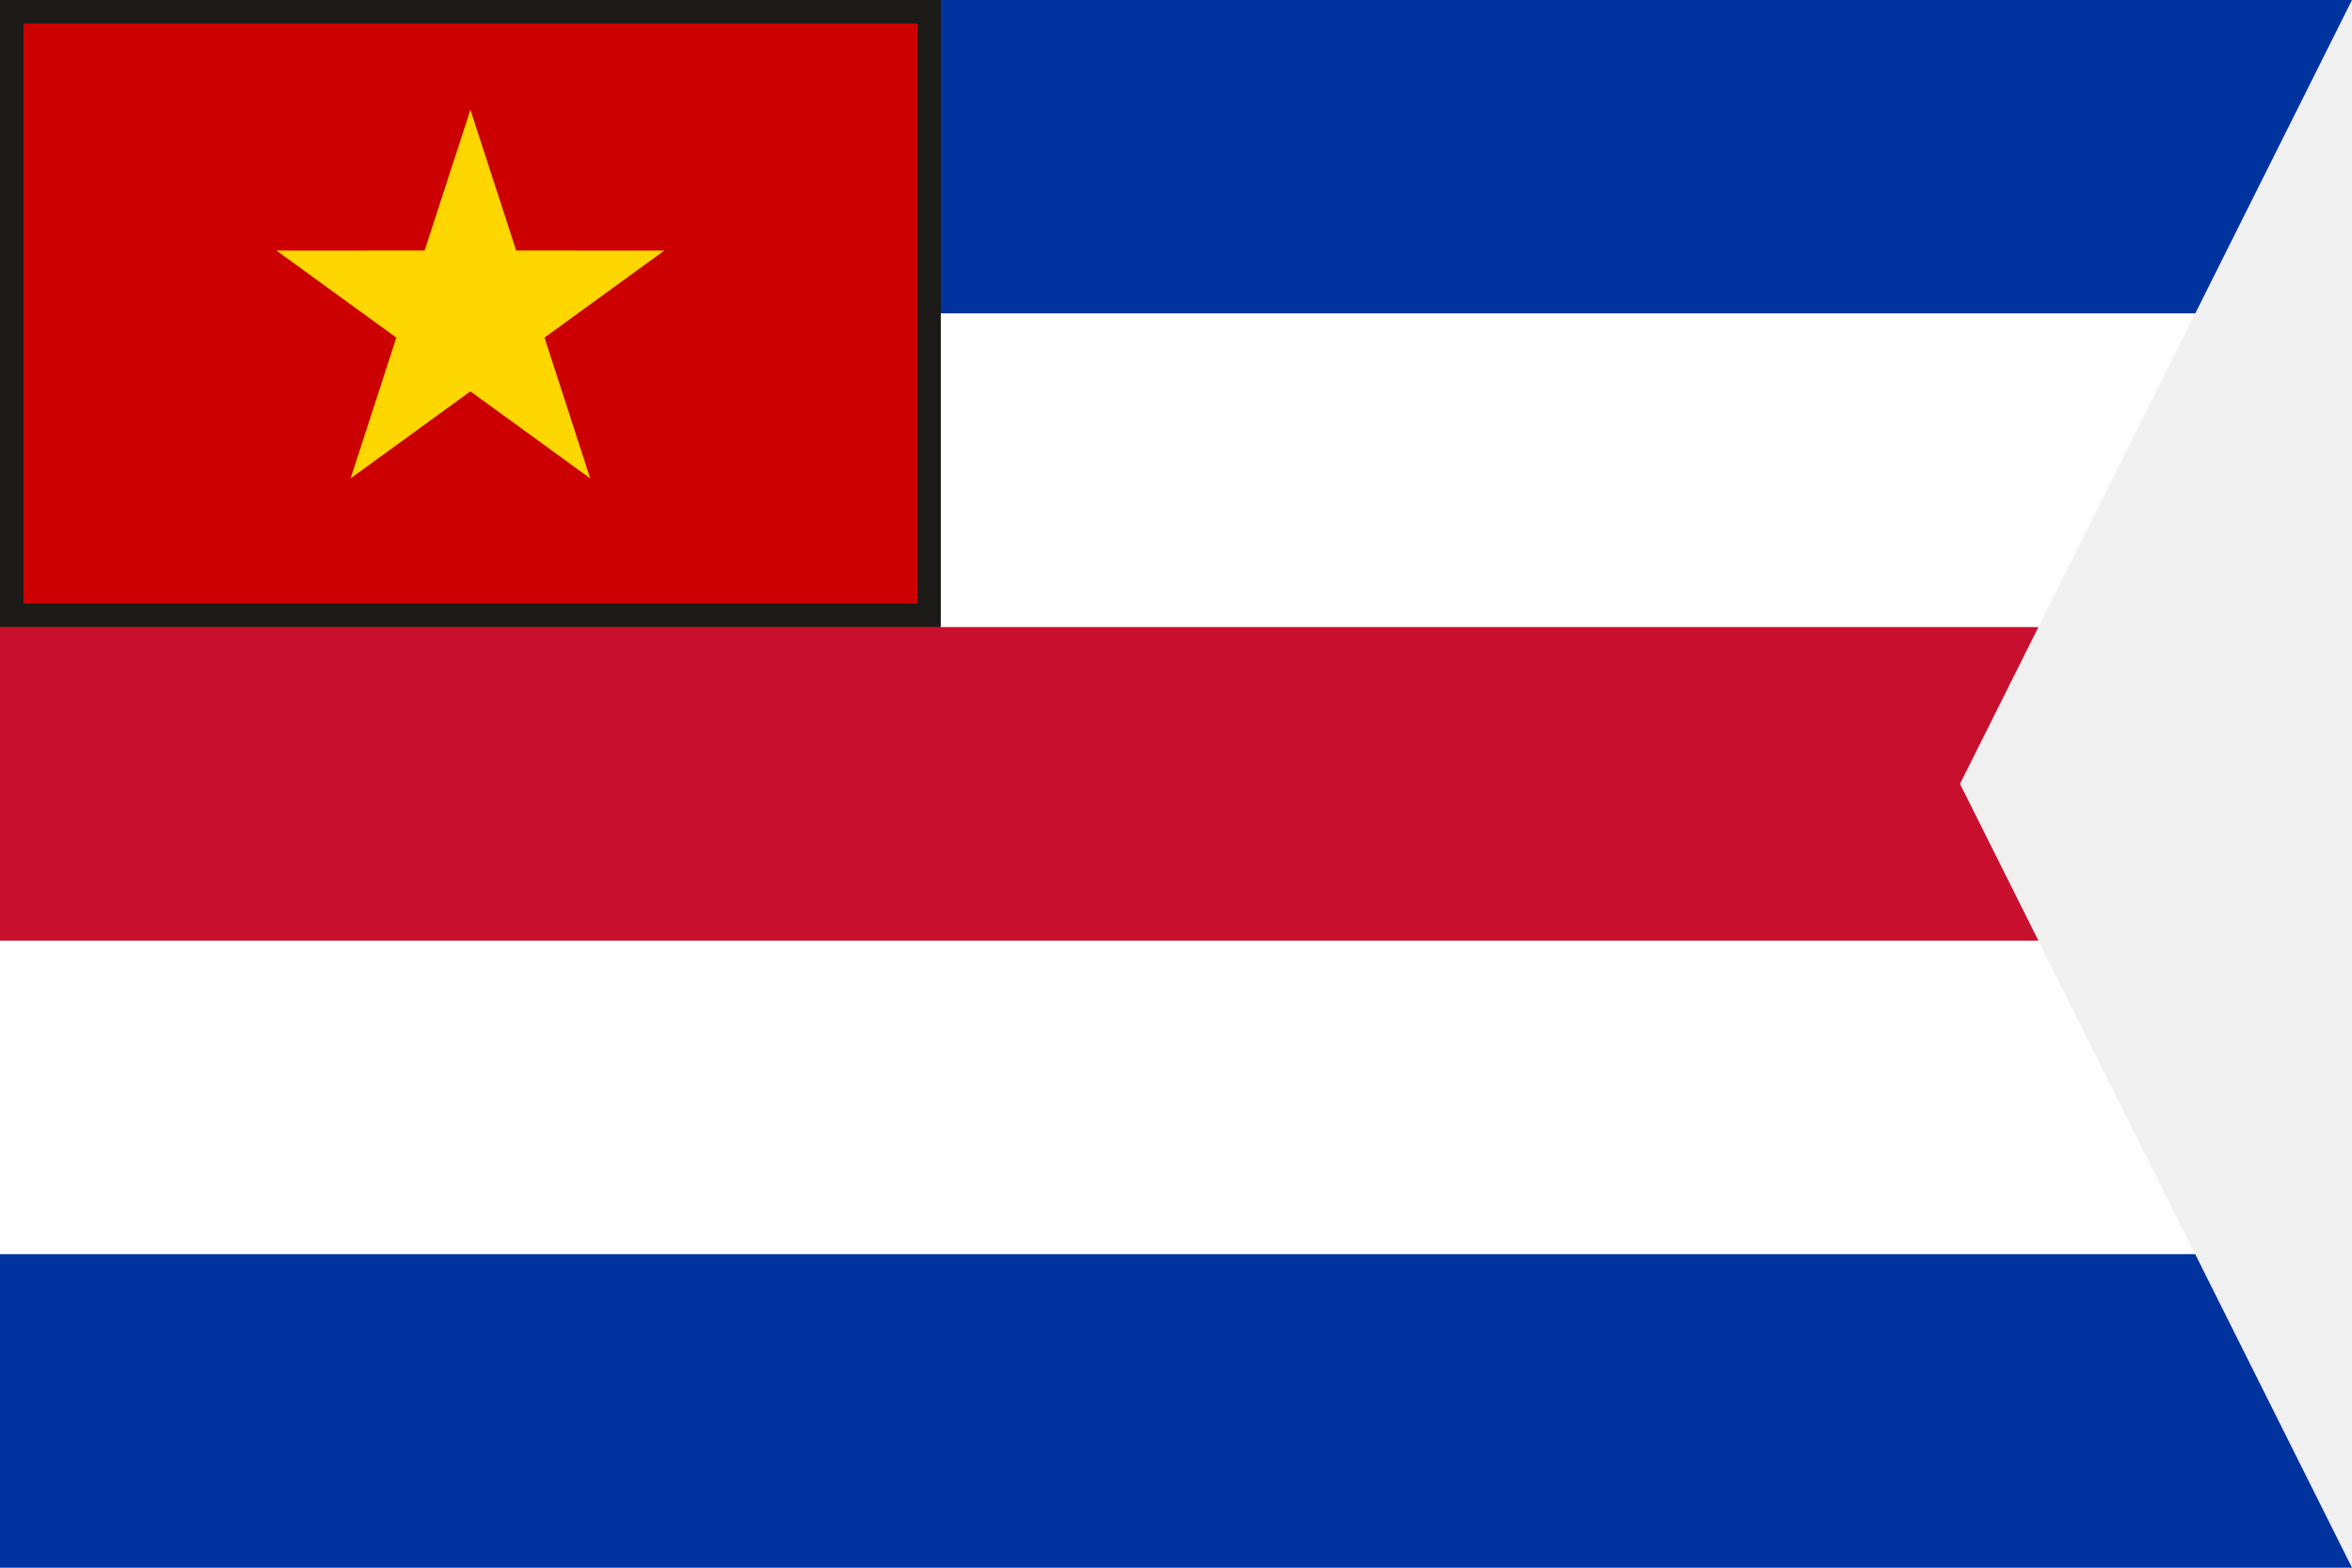
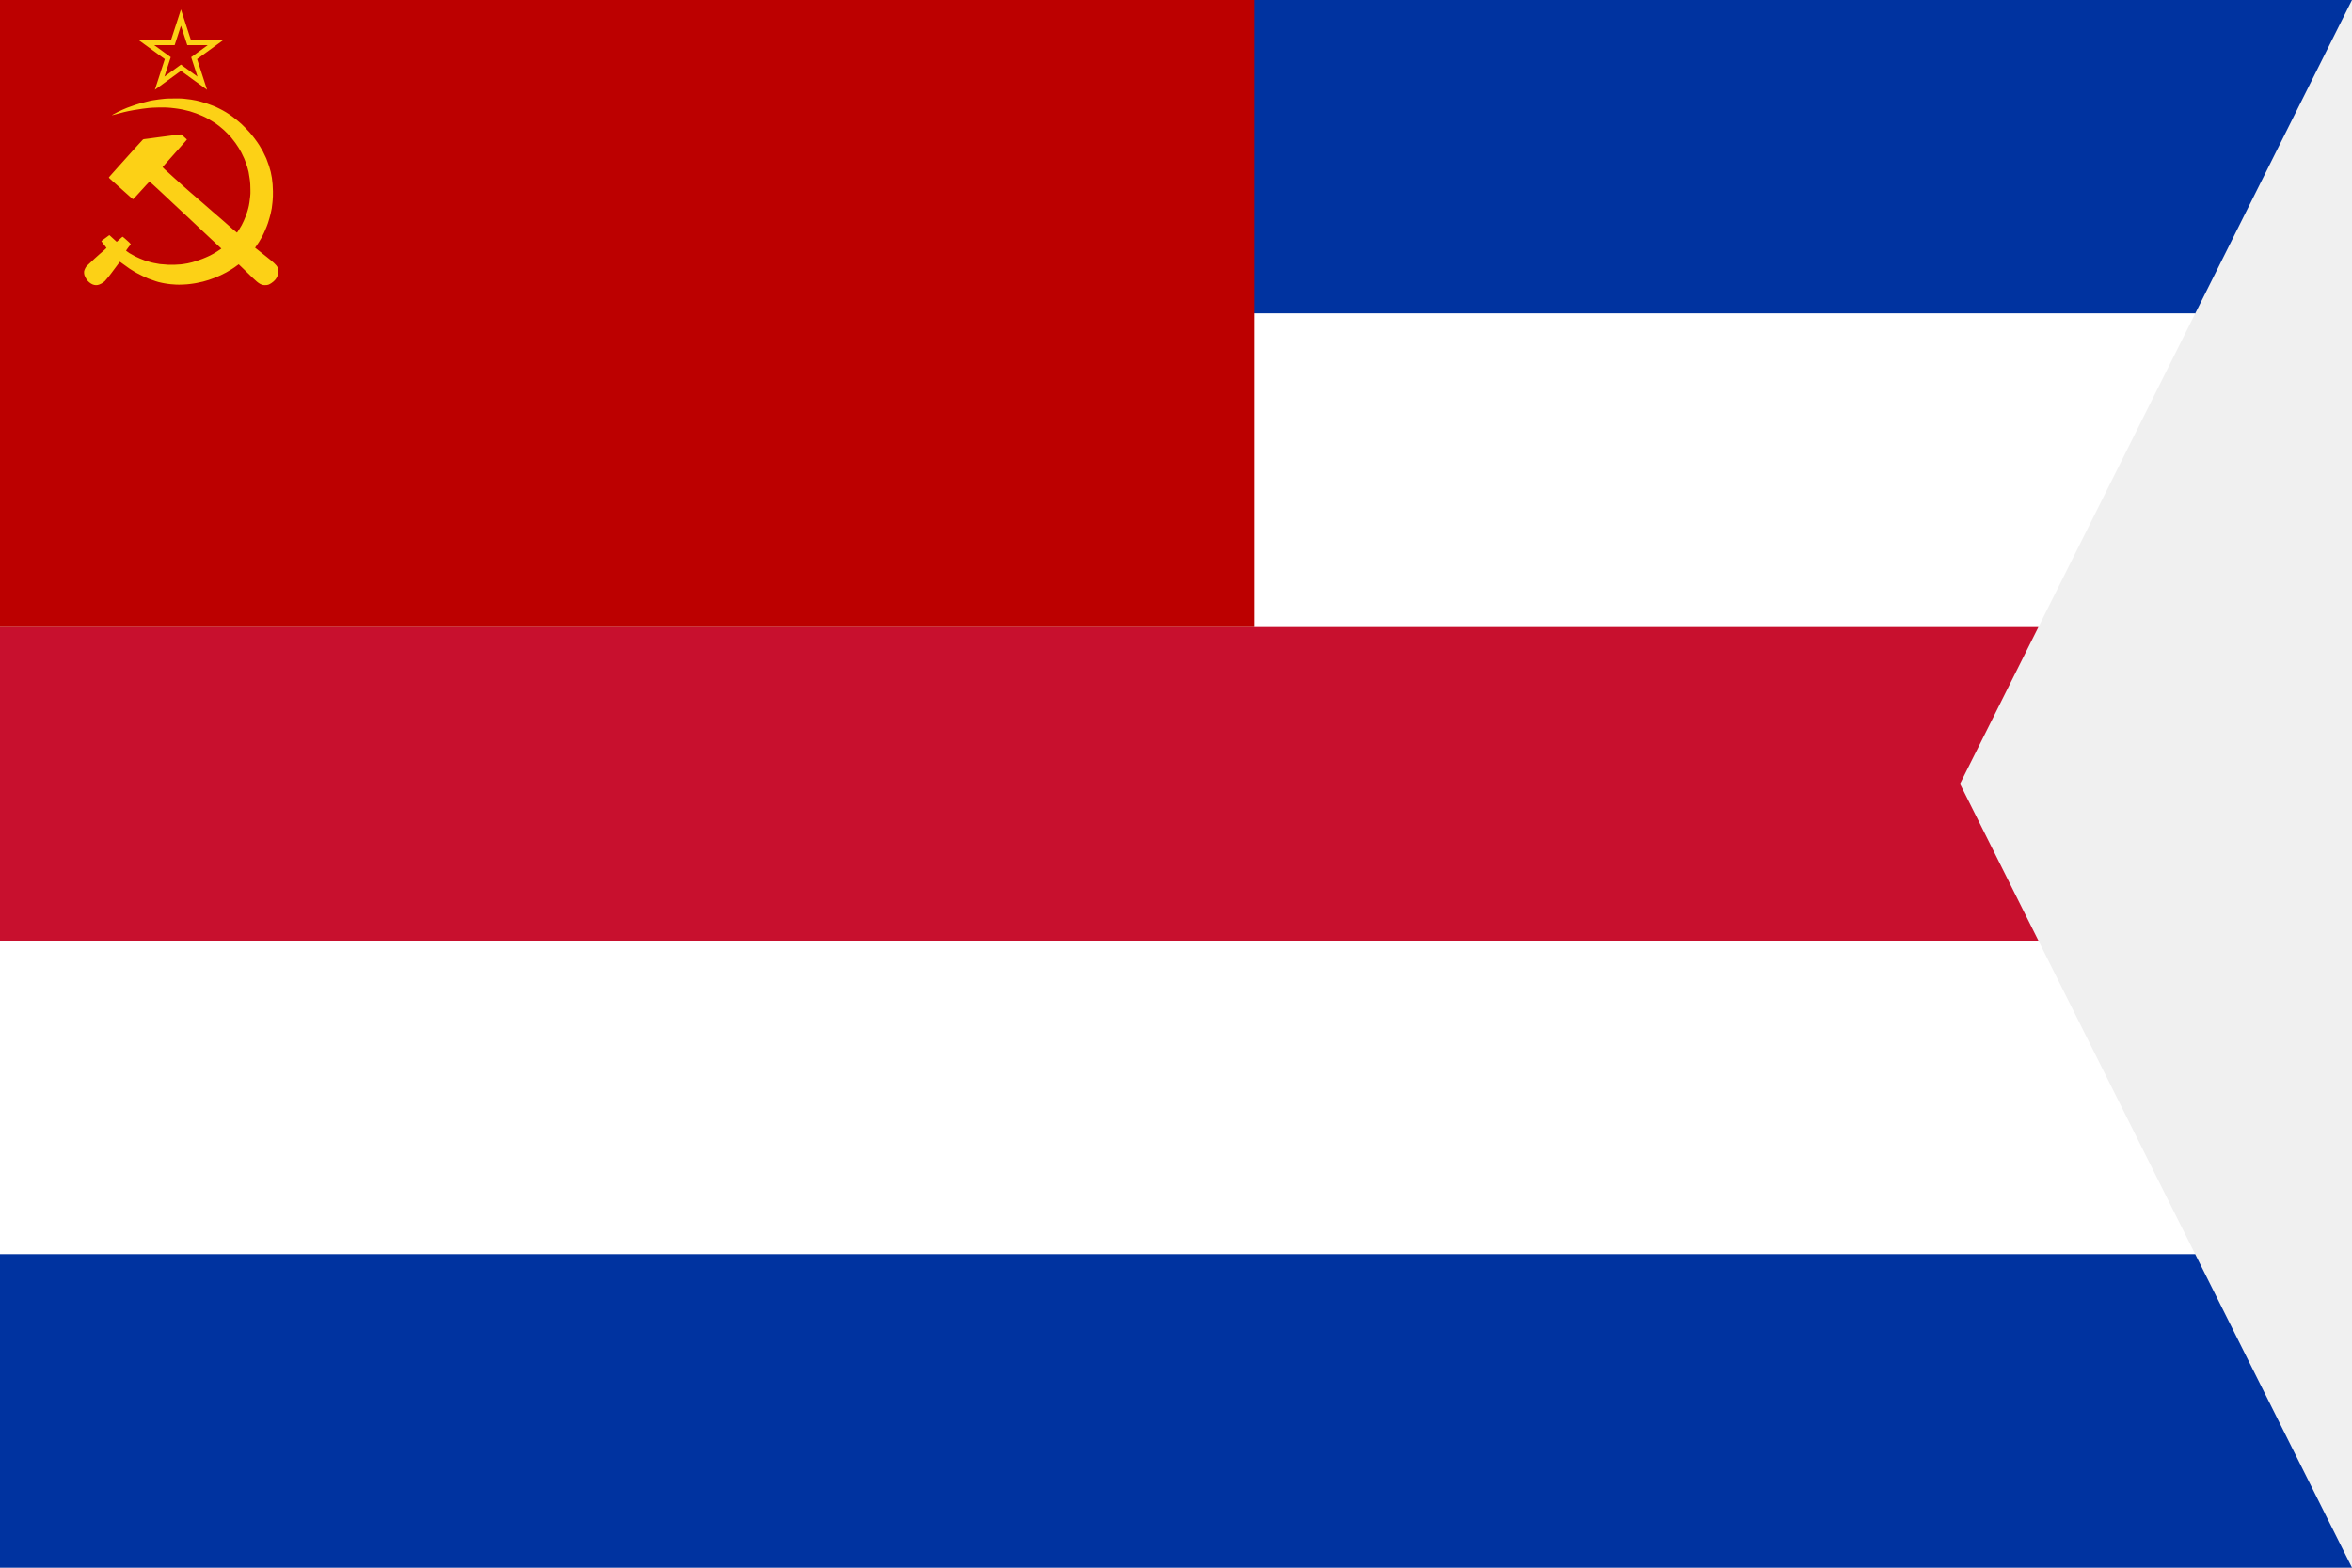
<svg xmlns="http://www.w3.org/2000/svg" width="300" height="200" viewBox="0 0 300 200">
  <defs>
-     <clipPath id="pennant">
+     <clipPath id="geopolis-pennant">
      <polygon points="0,0 300,0 250,100.0 300,200 0,200" />
    </clipPath>
  </defs>
-   <g clip-path="url(#pennant)">
+   <g clip-path="url(#geopolis-pennant)">
    <rect y="0" width="300" height="40" fill="#0033a0" />
    <rect y="40" width="300" height="40" fill="#ffffff" />
    <rect y="80" width="300" height="40" fill="#c8102e" />
    <rect y="120" width="300" height="40" fill="#ffffff" />
    <rect y="160" width="300" height="40" fill="#0033a0" />
  </g>
-   <rect width="120" height="80" fill="#cc0000" />
-   <polygon points="60.00,14.00 65.84,31.96 84.73,31.97 69.45,43.07 75.28,61.03 60.00,49.93 44.72,61.03 50.55,43.07 35.27,31.97 54.16,31.96" fill="#ffd700" />
-   <rect x="1.5" y="1.5" width="117" height="77" fill="none" stroke="#1c1a17" stroke-width="3" />
+   <svg viewBox="0 0 1000.0 500.0" id="svg4" preserveAspectRatio="xMidYMid meet" version="1.1" xml:space="preserve" x="0.000" y="0.000" width="160.000" height="80.000">
+     <defs id="defs4" />
+     <rect width="1000" height="500" ry="0" rx="0" fill="#bc0000" id="rect1" />
+     <g id="g4" transform="matrix(0.9785763,0,0,0.9788714,-21.09851,-3.937907)">
+       <path d="m 168.978,24.988 5.143,15.829 h 16.644 l -13.466,9.783 5.143,15.829 -13.465,-9.783 -13.465,9.783 5.143,-15.829 -13.466,-9.783 h 16.644 z" fill="none" stroke="#fcd116" stroke-width="8.2" id="path3" />
+       <path d="m 168.978,24.988 5.143,15.829 h 16.644 l -13.466,9.783 5.143,15.829 -13.465,-9.783 -13.465,9.783 5.143,-15.829 -13.466,-9.783 h 16.644 z" fill="#bc0000" id="path4" />
+     </g>
+     <path d="m 134.193,78.559 c -1.251,0.049 -2.367,0.108 -2.48,0.132 -0.113,0.024 -0.881,0.106 -1.707,0.184 -2.04,0.192 -4.252,0.488 -7.825,1.047 -1.707,0.267 -2.2,0.373 -4.751,1.02 -5.307,1.346 -7.371,1.919 -9.098,2.526 -0.51,0.179 -1.604,0.557 -2.43,0.84 -1.454,0.497 -3.053,1.071 -4.646,1.666 -1.294,0.484 -5.414,2.33 -7.406,3.319 -1.916,0.951 -4.249,2.207 -4.432,2.386 -0.161,0.157 -0.03,0.202 0.328,0.114 0.89,-0.22 4.165,-1.083 5.187,-1.367 5.463,-1.517 9.217,-2.288 16.488,-3.384 0.634,-0.096 1.656,-0.252 2.271,-0.348 0.962,-0.15 2.45,-0.333 4.856,-0.597 3.079,-0.339 11.255,-0.534 14.576,-0.349 1.769,0.099 4.768,0.395 6.487,0.64 0.807,0.115 1.829,0.257 2.271,0.316 0.442,0.059 1.306,0.201 1.921,0.316 0.615,0.115 1.542,0.288 2.061,0.384 0.973,0.181 4.4,1.019 5.449,1.334 3.466,1.039 6.882,2.294 9.606,3.531 0.576,0.262 1.284,0.579 1.572,0.704 1.889,0.823 6.604,3.519 8.758,5.008 0.34,0.235 0.72,0.491 0.844,0.568 1.173,0.732 4.485,3.387 6.451,5.173 1.078,0.979 4.581,4.536 5.474,5.559 0.762,0.873 2.761,3.451 3.723,4.805 1.633,2.296 3.281,4.926 4.482,7.154 0.607,1.126 2.22,4.483 2.441,5.083 0.086,0.233 0.361,0.928 0.61,1.545 0.442,1.093 1.462,3.961 1.832,5.152 0.284,0.914 0.94,3.401 1.09,4.129 0.236,1.146 0.683,3.934 0.835,5.203 0.081,0.675 0.208,1.642 0.283,2.15 0.177,1.198 0.266,3.08 0.32,6.758 0.036,2.465 0.025,3.163 -0.067,4.033 -0.061,0.579 -0.128,1.305 -0.149,1.613 -0.046,0.679 -0.334,3.008 -0.567,4.599 -0.254,1.728 -0.625,3.522 -0.984,4.756 -0.176,0.603 -0.455,1.589 -0.621,2.19 -0.509,1.848 -1.692,4.986 -2.819,7.481 -1.323,2.928 -2.112,4.399 -3.692,6.888 -1.075,1.692 -1.749,2.669 -1.842,2.669 -0.093,0 -1.202,-0.906 -2.327,-1.902 -0.497,-0.439 -1.355,-1.184 -1.908,-1.655 -0.553,-0.471 -1.53,-1.327 -2.171,-1.902 -1.638,-1.47 -3.747,-3.322 -5.595,-4.913 -3.323,-2.86 -3.824,-3.292 -4.651,-4.007 -0.469,-0.405 -1.429,-1.226 -2.134,-1.824 -1.176,-0.997 -6.601,-5.738 -8.172,-7.142 -0.365,-0.326 -1.198,-1.042 -1.851,-1.592 -0.653,-0.549 -1.534,-1.31 -1.957,-1.691 -0.423,-0.381 -1.286,-1.134 -1.917,-1.674 -0.631,-0.54 -1.621,-1.393 -2.2,-1.896 -0.579,-0.503 -1.461,-1.26 -1.961,-1.683 -1.325,-1.122 -4.681,-4.077 -6.245,-5.499 -0.745,-0.677 -1.704,-1.545 -2.131,-1.929 -0.427,-0.383 -1.371,-1.235 -2.099,-1.894 -0.728,-0.658 -1.718,-1.543 -2.201,-1.966 -0.483,-0.423 -1.361,-1.222 -1.952,-1.775 -0.591,-0.553 -1.44,-1.327 -1.886,-1.72 -3.235,-2.847 -5.947,-5.375 -5.947,-5.542 0,-0.032 0.7,-0.851 1.554,-1.818 0.855,-0.968 1.68,-1.906 1.834,-2.084 0.154,-0.179 0.927,-1.05 1.718,-1.935 1.433,-1.604 2.575,-2.888 5.013,-5.636 1.891,-2.132 2.797,-3.149 3.193,-3.583 0.194,-0.213 0.837,-0.94 1.429,-1.615 0.592,-0.675 1.234,-1.402 1.429,-1.615 0.194,-0.213 0.667,-0.747 1.052,-1.187 0.384,-0.44 0.916,-1.038 1.181,-1.33 0.547,-0.601 1.019,-1.186 1.019,-1.264 0,-0.058 -1.377,-1.306 -2.303,-2.086 -0.328,-0.276 -0.989,-0.836 -1.469,-1.243 -0.48,-0.407 -0.922,-0.741 -0.981,-0.742 -0.059,0 -0.483,0.046 -0.943,0.106 -0.46,0.06 -1.26,0.153 -1.779,0.207 -1.609,0.169 -2.228,0.243 -3.528,0.421 -1.938,0.265 -4.921,0.661 -5.31,0.705 -0.192,0.021 -0.931,0.117 -1.642,0.212 -2.276,0.305 -2.821,0.376 -3.214,0.417 -0.211,0.022 -0.824,0.102 -1.362,0.176 -3.065,0.426 -4.727,0.651 -5.659,0.768 -0.576,0.072 -1.378,0.182 -1.782,0.243 -1.009,0.154 -2.715,0.367 -3.388,0.423 -0.307,0.026 -0.779,0.095 -1.048,0.155 -0.476,0.105 -0.504,0.123 -1.077,0.714 -0.708,0.729 -3.12,3.37 -6.546,7.167 -1.414,1.567 -4.178,4.643 -4.502,5.011 -0.137,0.155 -0.875,0.976 -1.642,1.825 -0.766,0.849 -1.787,1.985 -2.267,2.525 -0.48,0.54 -1.331,1.487 -1.892,2.104 -0.56,0.617 -1.441,1.599 -1.956,2.182 -0.516,0.583 -1.362,1.53 -1.881,2.104 -0.519,0.575 -1.289,1.437 -1.712,1.916 -0.422,0.479 -1.21,1.363 -1.751,1.964 -1.819,2.023 -2.615,2.963 -2.615,3.087 0,0.127 1.159,1.222 3.427,3.237 0.713,0.633 2.552,2.276 4.087,3.649 5.116,4.579 6.84,6.118 8.555,7.638 0.936,0.829 1.92,1.707 2.188,1.95 0.713,0.648 0.928,0.799 1.107,0.773 0.151,-0.022 1.3,-1.228 3.726,-3.913 1.976,-2.186 5.059,-5.575 6.704,-7.367 1.357,-1.479 2.561,-2.736 2.618,-2.736 0.146,0 5.1,4.462 7.827,7.049 0.366,0.347 1.23,1.152 1.92,1.789 1.362,1.256 3.285,3.057 4.229,3.959 0.327,0.312 1.286,1.214 2.131,2.003 0.845,0.79 1.899,1.784 2.34,2.208 0.722,0.694 3.56,3.346 8.033,7.506 0.871,0.81 2.19,2.041 2.93,2.736 0.741,0.694 1.619,1.513 1.951,1.818 0.642,0.59 3.464,3.252 4.691,4.425 0.404,0.386 1.472,1.396 2.374,2.244 0.902,0.848 2.224,2.095 2.937,2.77 0.713,0.675 1.955,1.843 2.76,2.595 2.888,2.701 3.571,3.343 4.331,4.068 1.027,0.98 2.416,2.275 3.315,3.09 0.402,0.365 1.315,1.215 2.029,1.89 0.714,0.675 1.792,1.682 2.395,2.238 l 1.097,1.011 -0.472,0.344 c -1.717,1.251 -3.963,2.687 -5.816,3.717 -2.161,1.202 -3.09,1.68 -4.192,2.158 -0.519,0.225 -1.434,0.63 -2.034,0.9 -0.6,0.27 -1.763,0.751 -2.585,1.067 -5.918,2.282 -10.555,3.547 -15.187,4.142 -0.922,0.118 -1.897,0.244 -2.166,0.278 -2.117,0.271 -7.389,0.421 -9.948,0.283 -2.115,-0.114 -5.728,-0.405 -6.679,-0.538 -1.657,-0.231 -3.357,-0.543 -4.96,-0.91 -0.922,-0.211 -1.834,-0.419 -2.026,-0.462 -0.824,-0.184 -3.531,-1.006 -5.038,-1.53 -2.013,-0.7 -5.538,-2.201 -7.503,-3.193 -1.002,-0.506 -4.066,-2.215 -4.738,-2.642 -0.939,-0.597 -2.188,-1.495 -2.425,-1.743 l -0.198,-0.208 0.755,-1.129 c 0.415,-0.621 0.959,-1.371 1.208,-1.666 0.826,-0.98 1.555,-1.909 1.667,-2.126 0.061,-0.118 0.093,-0.282 0.073,-0.365 -0.076,-0.303 -1.63,-1.778 -4.562,-4.328 -1.542,-1.342 -1.766,-1.502 -2.004,-1.439 -0.082,0.022 -0.448,0.313 -0.813,0.647 -0.365,0.334 -1.167,1.05 -1.782,1.592 -0.615,0.542 -1.296,1.153 -1.514,1.358 -0.218,0.205 -0.438,0.373 -0.489,0.373 -0.11,0 -1.438,-1.202 -3.376,-3.054 -2.53,-2.419 -2.356,-2.29 -2.761,-2.052 -0.152,0.089 -1.07,0.764 -2.041,1.5 -0.971,0.736 -2.158,1.611 -2.639,1.944 -0.886,0.615 -1.397,1.053 -1.397,1.198 0,0.044 0.543,0.758 1.207,1.588 1.308,1.634 2.843,3.703 2.844,3.834 9e-4,0.083 -1.844,1.8 -2.478,2.306 -0.33,0.263 -0.68,0.564 -3.006,2.584 -2.12,1.841 -5.709,5.148 -7.964,7.339 -0.576,0.56 -1.281,1.223 -1.565,1.473 -1.102,0.97 -1.696,1.862 -2.444,3.67 -0.384,0.928 -0.457,1.402 -0.399,2.583 0.057,1.158 0.271,1.861 1.023,3.363 1.167,2.331 2.576,3.894 4.635,5.143 1.636,0.992 3.434,1.361 5.162,1.058 1.844,-0.323 4.442,-1.767 5.89,-3.273 0.78,-0.812 2.163,-2.447 3.104,-3.671 0.475,-0.617 1.278,-1.659 1.784,-2.315 0.507,-0.656 1.195,-1.584 1.53,-2.062 1.252,-1.789 5.005,-6.808 5.272,-7.051 0.194,-0.176 0.362,-0.098 1.194,0.555 1.07,0.839 5.524,4.023 6.777,4.845 2.129,1.396 2.894,1.875 3.808,2.381 0.5,0.277 1.474,0.82 2.166,1.206 1.939,1.083 6.969,3.498 8.836,4.243 1.266,0.505 4.437,1.626 5.975,2.112 2.202,0.696 1.717,0.57 5.135,1.337 0.596,0.134 1.507,0.308 2.026,0.387 0.519,0.079 1.43,0.221 2.026,0.316 0.596,0.095 1.319,0.193 1.607,0.218 0.288,0.025 0.854,0.089 1.258,0.142 0.728,0.095 1.749,0.171 4.297,0.318 2.425,0.14 8.297,-0.111 10.681,-0.457 0.389,-0.057 1.334,-0.184 2.1,-0.284 0.766,-0.1 1.599,-0.225 1.851,-0.278 0.252,-0.053 1.103,-0.211 1.891,-0.351 3.097,-0.552 6.509,-1.418 9.397,-2.385 3.864,-1.295 6.326,-2.264 9.397,-3.699 3.363,-1.572 5.903,-2.969 9.012,-4.958 1.887,-1.206 2.259,-1.465 4.178,-2.899 0.665,-0.497 1.237,-0.894 1.271,-0.881 0.146,0.052 3.207,3.002 6.359,6.129 7.929,7.866 9.791,9.394 12.435,10.203 0.663,0.203 0.844,0.228 1.897,0.26 1.242,0.038 2.192,-0.068 2.944,-0.328 0.601,-0.208 1.571,-0.727 2.459,-1.317 2.716,-1.802 4.281,-3.792 5.175,-6.574 0.385,-1.2 0.48,-1.982 0.414,-3.406 -0.053,-1.146 -0.188,-1.671 -0.668,-2.594 -0.946,-1.821 -3.412,-4.155 -8.973,-8.488 -5.265,-4.103 -8.98,-7.047 -8.987,-7.12 0,-0.024 0.434,-0.649 0.97,-1.389 1.486,-2.051 2.886,-4.275 4.07,-6.465 0.334,-0.617 0.758,-1.391 0.943,-1.718 0.335,-0.594 0.72,-1.391 1.222,-2.525 0.145,-0.328 0.475,-1.069 0.733,-1.647 0.752,-1.685 1.902,-4.6 2.338,-5.928 0.652,-1.985 1.804,-6.007 2.099,-7.33 0.415,-1.859 0.792,-3.665 0.908,-4.349 0.182,-1.068 0.473,-3.458 0.561,-4.594 0.04,-0.521 0.119,-1.357 0.175,-1.859 0.174,-1.561 0.263,-4.407 0.219,-7.084 -0.129,-8.043 -1.048,-14.036 -3.109,-20.278 -0.705,-2.135 -1.667,-4.782 -2.164,-5.955 -0.561,-1.323 -1.962,-4.238 -2.723,-5.666 -0.847,-1.589 -1.129,-2.073 -2.723,-4.674 -1.869,-3.05 -5.553,-7.954 -8.153,-10.854 -1.445,-1.611 -5.025,-5.253 -6.36,-6.471 -1.948,-1.776 -4.942,-4.215 -7.231,-5.889 -3.469,-2.538 -6.548,-4.406 -10.317,-6.259 -2.613,-1.284 -2.659,-1.306 -4.711,-2.159 -1.352,-0.562 -2.042,-0.817 -4.779,-1.762 -1.662,-0.574 -4.347,-1.396 -5.275,-1.615 -0.365,-0.086 -1.245,-0.308 -1.956,-0.493 -0.711,-0.185 -1.528,-0.386 -1.816,-0.445 -0.939,-0.194 -3.514,-0.661 -4.087,-0.741 -2.369,-0.33 -3.976,-0.524 -5.659,-0.682 -1.812,-0.171 -2.254,-0.185 -6.008,-0.201 -2.364,-0.01 -5,0.02 -6.327,0.072" stroke="none" fill="#000000" fill-rule="evenodd" id="path1" style="stroke-width:0.07;fill:#fcd116;fill-opacity:1" />
+   </svg>
</svg>
